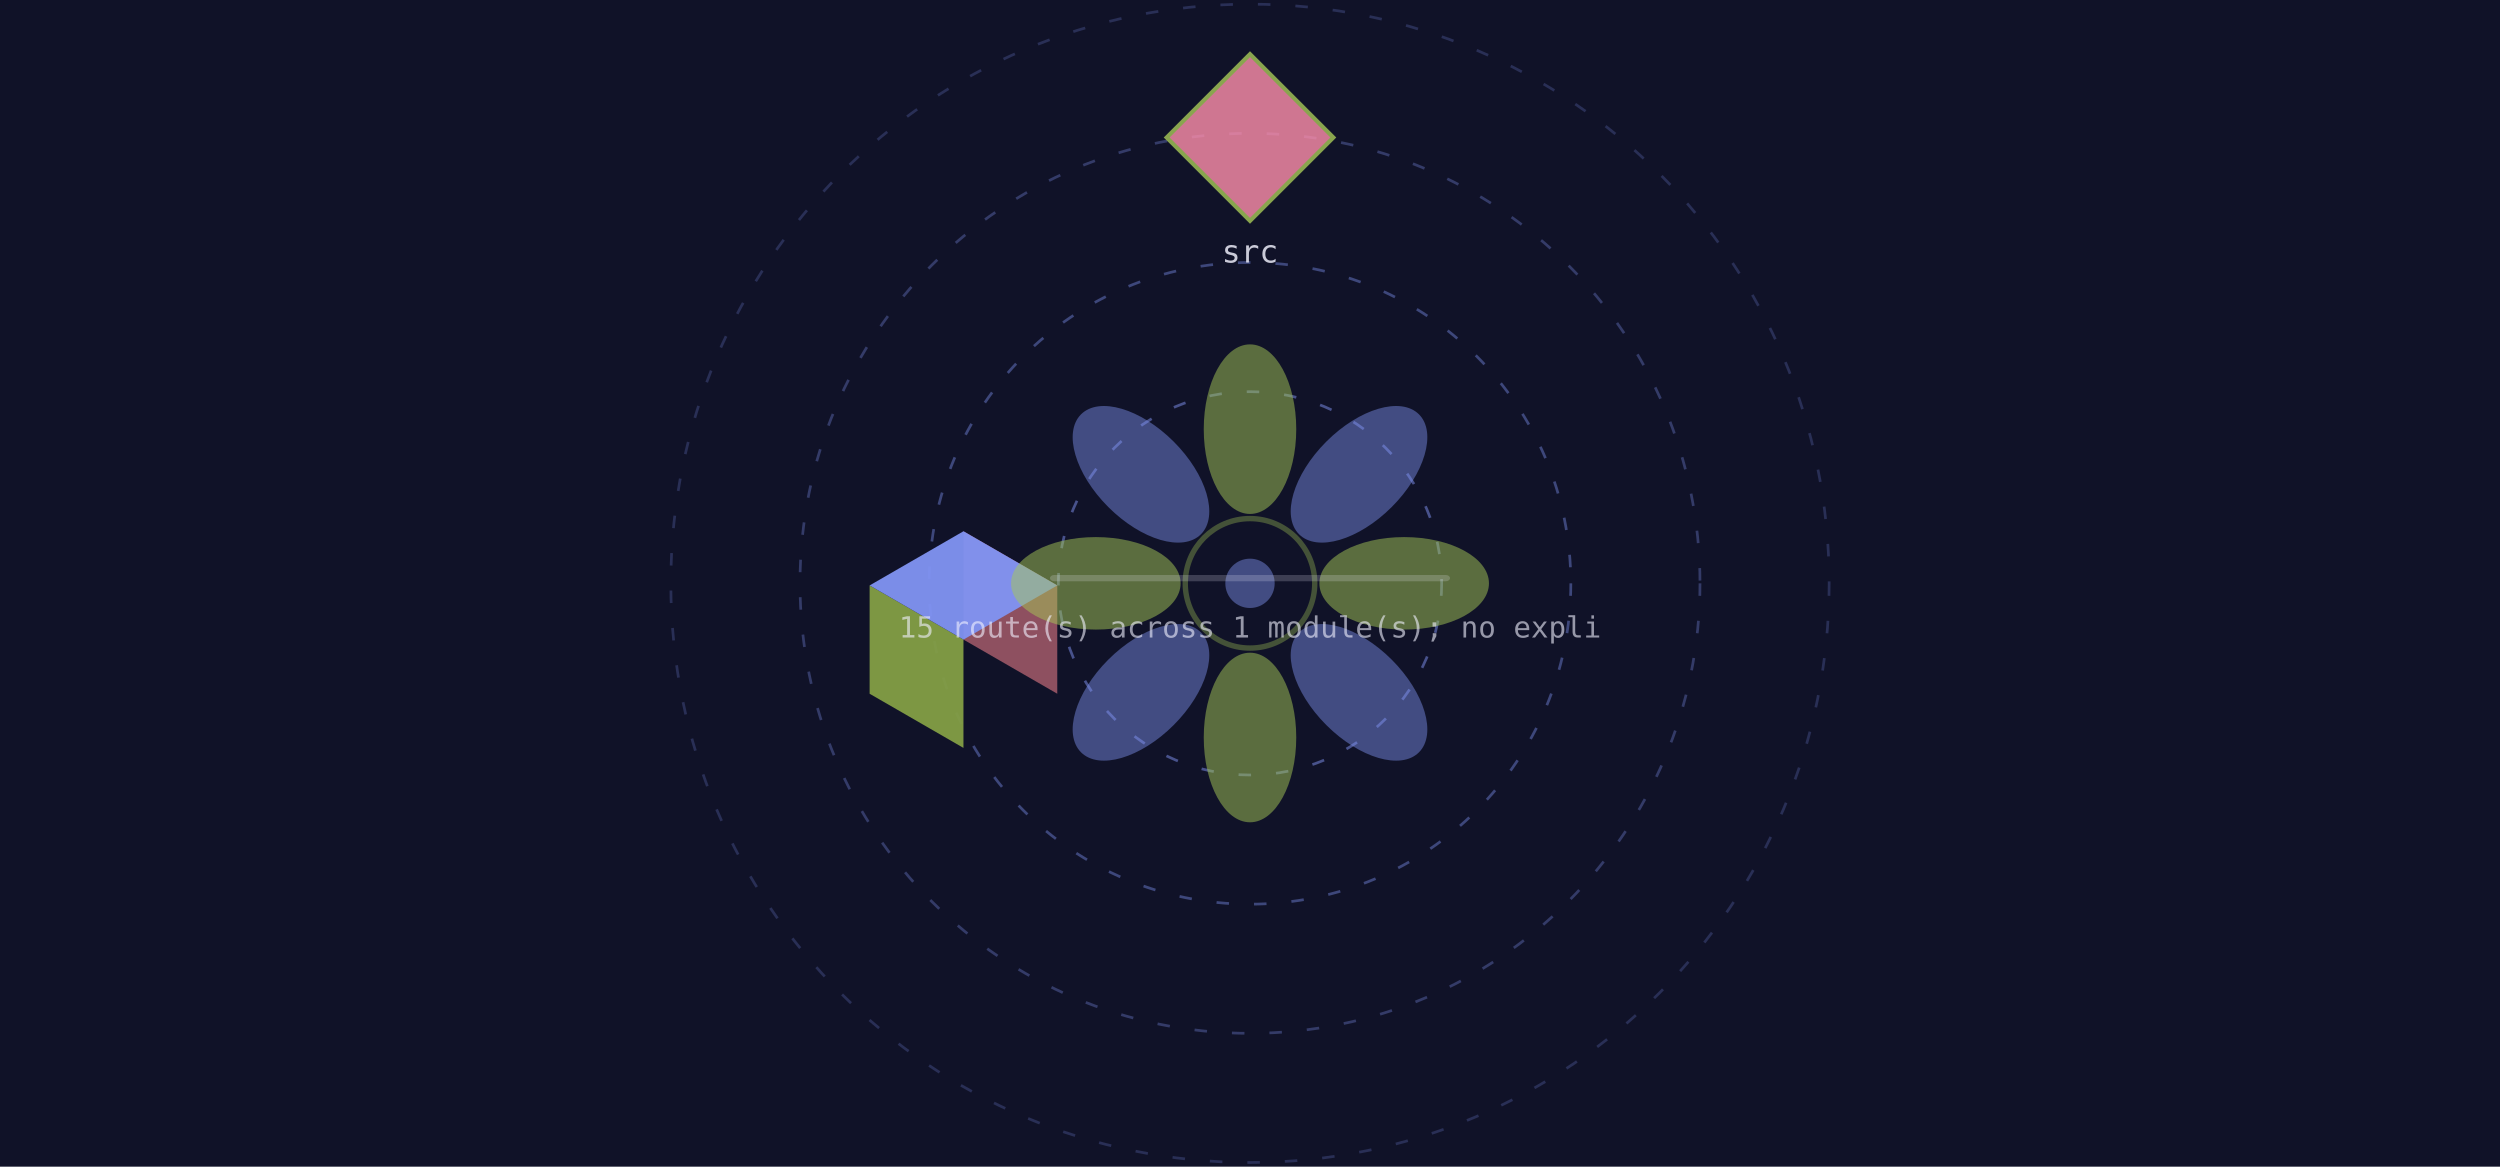
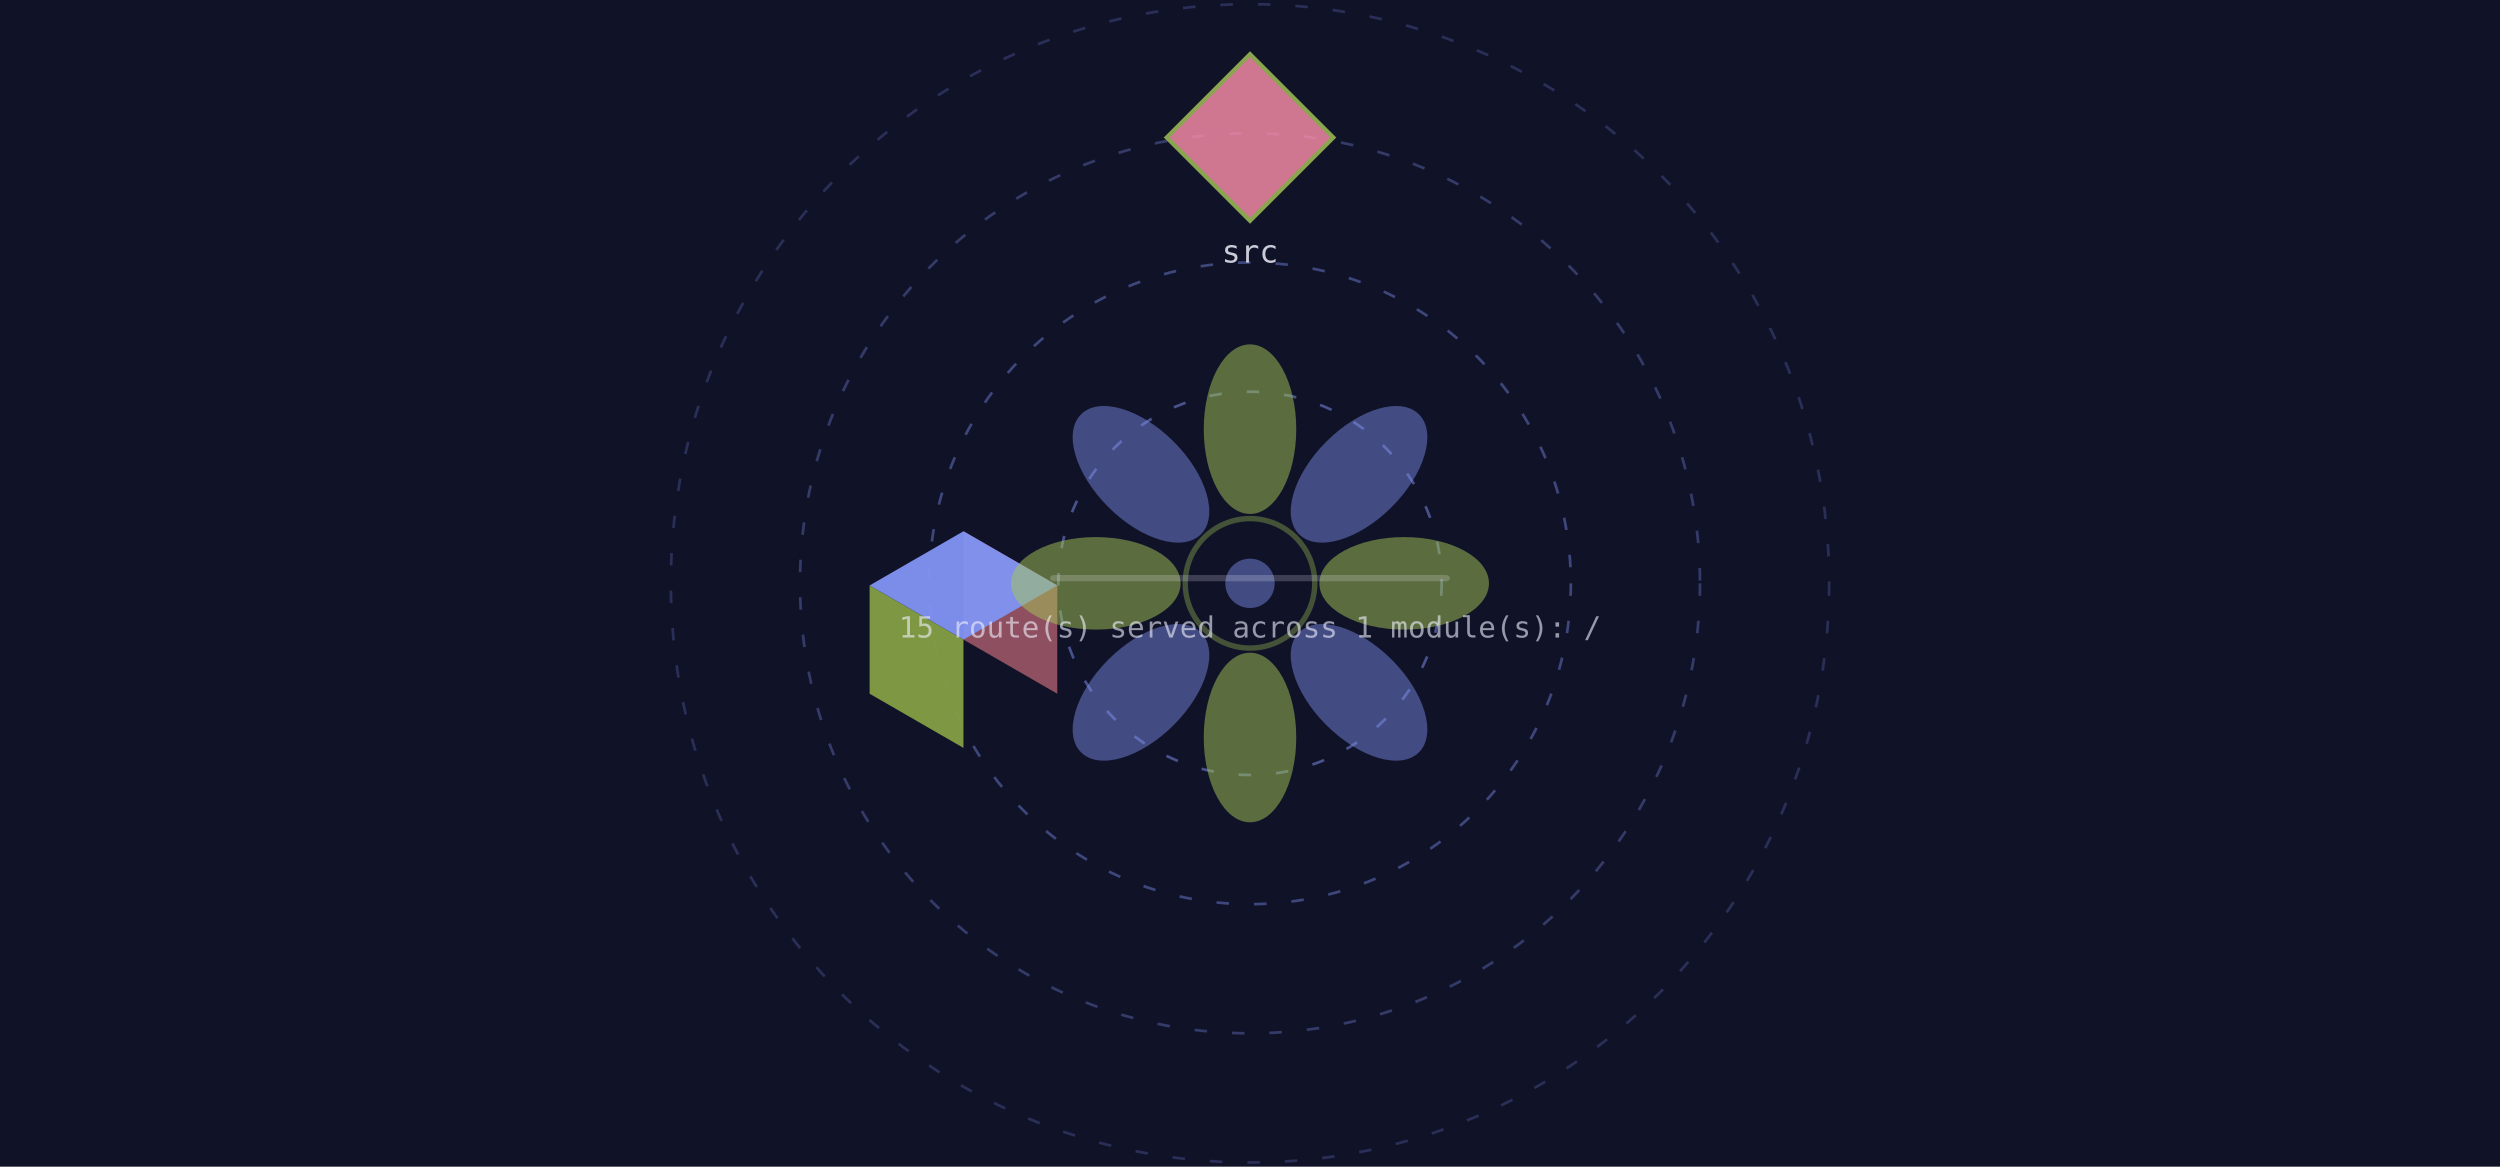
<svg xmlns="http://www.w3.org/2000/svg" viewBox="0 0 1200 560" width="1200" height="560" role="img" aria-label="gh0st-website workflow">
  <rect width="1200" height="560" fill="#101228" />
  <defs>
    <linearGradient id="gk" x1="0" y1="0" x2="1" y2="1">
      <stop offset="0%" stop-color="#8093f1" />
      <stop offset="100%" stop-color="#a7c957" />
    </linearGradient>
  </defs>
  <circle cx="600.00" cy="280.00" r="92.00" fill="none" stroke="rgba(128,147,241,0.500)" stroke-width="1.30" opacity="1.00" stroke-dasharray="6 12" />
  <g>
    <circle cx="600.00" cy="280.00" r="92.00" fill="none" stroke="#ff8fab" stroke-width="2.60" opacity="0.00" />
    <animate attributeName="opacity" values="0;0.85;0" dur="18.1s" begin="0.0s" repeatCount="indefinite" />
  </g>
  <circle cx="600.00" cy="280.00" r="154.00" fill="none" stroke="rgba(128,147,241,0.410)" stroke-width="1.30" opacity="1.00" stroke-dasharray="6 12" />
  <g>
    <circle cx="600.00" cy="280.00" r="154.00" fill="none" stroke="#ff8fab" stroke-width="2.60" opacity="0.00" />
    <animate attributeName="opacity" values="0;0.85;0" dur="18.1s" begin="0.6s" repeatCount="indefinite" />
  </g>
  <circle cx="600.00" cy="280.00" r="216.00" fill="none" stroke="rgba(128,147,241,0.320)" stroke-width="1.30" opacity="1.00" stroke-dasharray="6 12" />
  <g>
    <circle cx="600.00" cy="280.00" r="216.00" fill="none" stroke="#ff8fab" stroke-width="2.60" opacity="0.00" />
    <animate attributeName="opacity" values="0;0.85;0" dur="18.1s" begin="1.2s" repeatCount="indefinite" />
  </g>
  <circle cx="600.00" cy="280.00" r="278.00" fill="none" stroke="rgba(128,147,241,0.230)" stroke-width="1.30" opacity="1.00" stroke-dasharray="6 12" />
  <g>
    <circle cx="600.00" cy="280.00" r="278.00" fill="none" stroke="#ff8fab" stroke-width="2.60" opacity="0.00" />
    <animate attributeName="opacity" values="0;0.85;0" dur="18.1s" begin="1.8s" repeatCount="indefinite" />
  </g>
  <polygon points="462.46,307.00 507.49,333.00 507.49,281.00 462.46,255.00" fill="#945363" opacity="0.95" />
  <polygon points="417.42,333.00 462.46,359.00 462.46,307.00 417.42,281.00" fill="#829d44" opacity="0.95" />
  <polygon points="462.46,255.00 507.49,281.00 462.46,307.00 417.42,281.00" fill="#8093f1" opacity="0.95" />
  <text x="600" y="126" font-family="ui-monospace,Menlo,monospace" font-size="15" fill="rgba(242,242,255,0.820)" text-anchor="middle">src</text>
  <g>
    <polygon points="600.00,26.00 640.00,66.00 600.00,106.00 560.00,66.00" fill="#ff8fab" opacity="0.80" stroke="#a7c957" stroke-width="2" />
    <animate attributeName="opacity" values="0.25;1.0;0.25" dur="18.1s" begin="0.0s" repeatCount="indefinite" />
  </g>
  <ellipse cx="600.00" cy="206.00" rx="22.20" ry="40.70" fill="rgba(167,201,87,0.500)" opacity="1.00" transform="rotate(0.0 600.00 206.00)" />
  <ellipse cx="652.33" cy="227.67" rx="22.20" ry="40.70" fill="rgba(128,147,241,0.450)" opacity="1.00" transform="rotate(45.0 652.33 227.67)" />
  <ellipse cx="674.00" cy="280.00" rx="22.20" ry="40.70" fill="rgba(167,201,87,0.500)" opacity="1.00" transform="rotate(90.0 674.00 280.00)" />
  <ellipse cx="652.33" cy="332.33" rx="22.20" ry="40.70" fill="rgba(128,147,241,0.450)" opacity="1.00" transform="rotate(135.0 652.33 332.33)" />
  <ellipse cx="600.00" cy="354.00" rx="22.20" ry="40.70" fill="rgba(167,201,87,0.500)" opacity="1.00" transform="rotate(180.0 600.00 354.00)" />
  <ellipse cx="547.67" cy="332.33" rx="22.20" ry="40.70" fill="rgba(128,147,241,0.450)" opacity="1.00" transform="rotate(225.0 547.67 332.33)" />
  <ellipse cx="526.00" cy="280.00" rx="22.20" ry="40.70" fill="rgba(167,201,87,0.500)" opacity="1.00" transform="rotate(270.0 526.00 280.00)" />
  <ellipse cx="547.67" cy="227.67" rx="22.20" ry="40.70" fill="rgba(128,147,241,0.450)" opacity="1.00" transform="rotate(315.0 547.67 227.67)" />
  <circle cx="600.00" cy="280.00" r="31.08" fill="none" stroke="rgba(167,201,87,0.500)" stroke-width="2.59" opacity="0.70" />
  <circle cx="600.00" cy="280.00" r="11.84" fill="rgba(128,147,241,0.450)" opacity="1.00" />
  <rect x="504.00" y="276.00" width="192.00" height="3.00" rx="2.00" fill="rgba(242,242,255,0.200)" opacity="1.00" />
-   <text x="600" y="306" font-family="ui-monospace,Menlo,monospace" font-size="14" fill="rgba(242,242,255,0.600)" text-anchor="middle">15 route(s) across 1 module(s); no expli</text>
+   <text x="600" y="306" font-family="ui-monospace,Menlo,monospace" font-size="14" fill="rgba(242,242,255,0.600)" text-anchor="middle">15 route(s) served across 1 module(s): /</text>
</svg>
